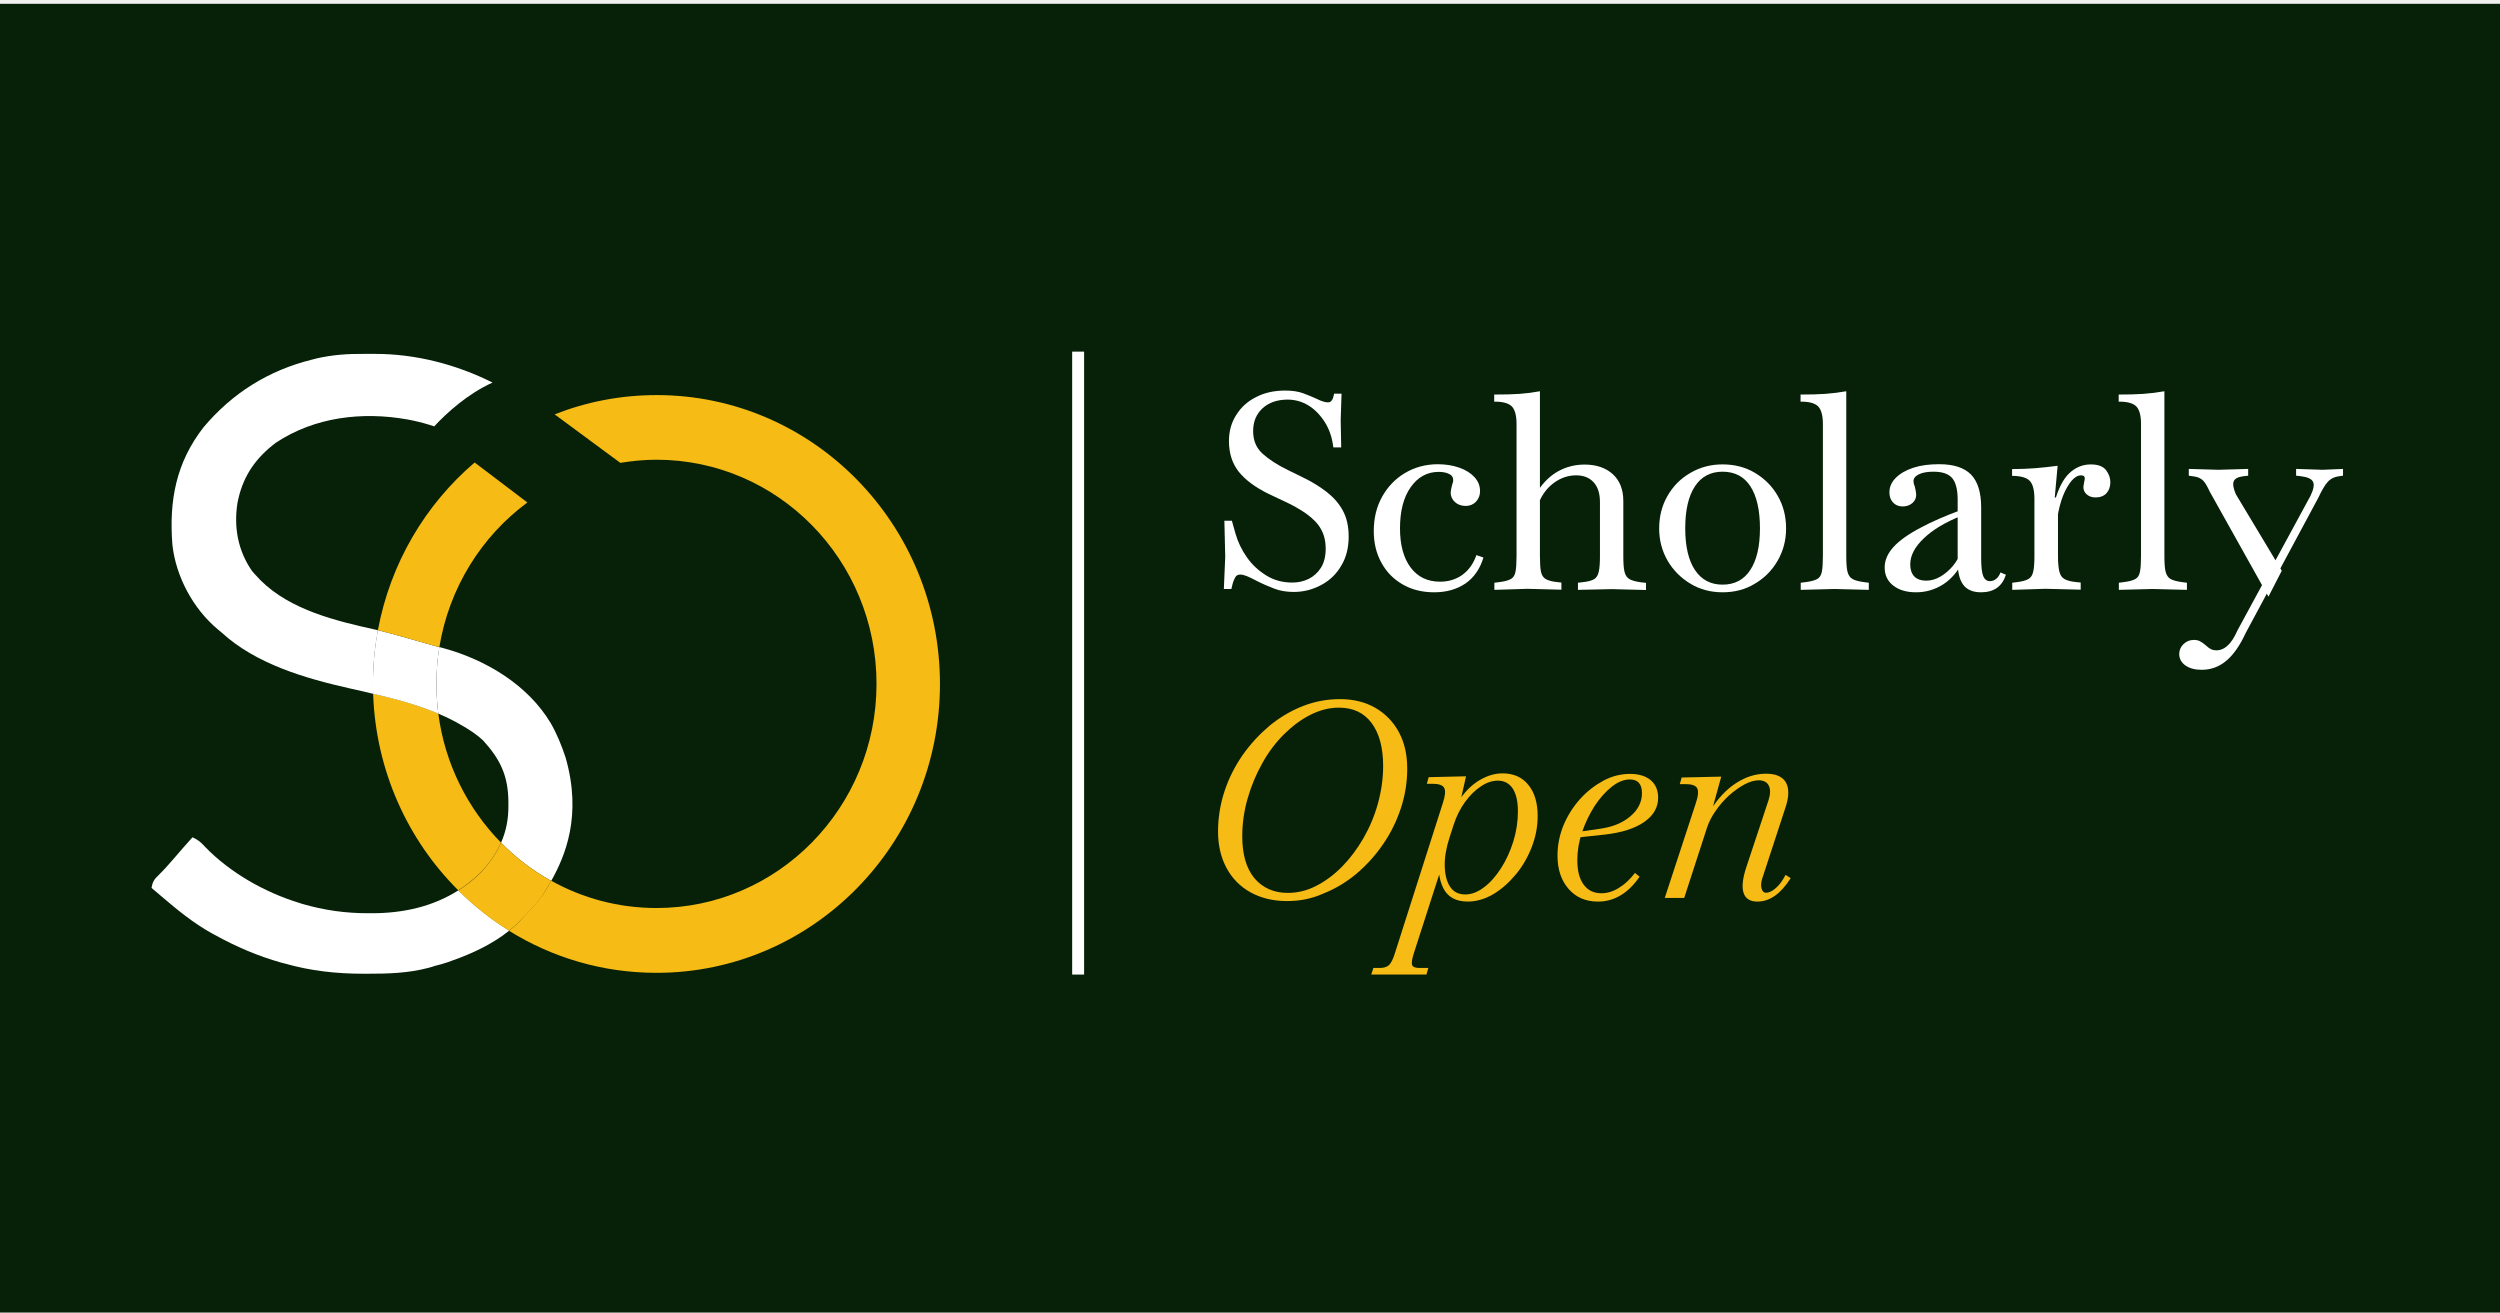
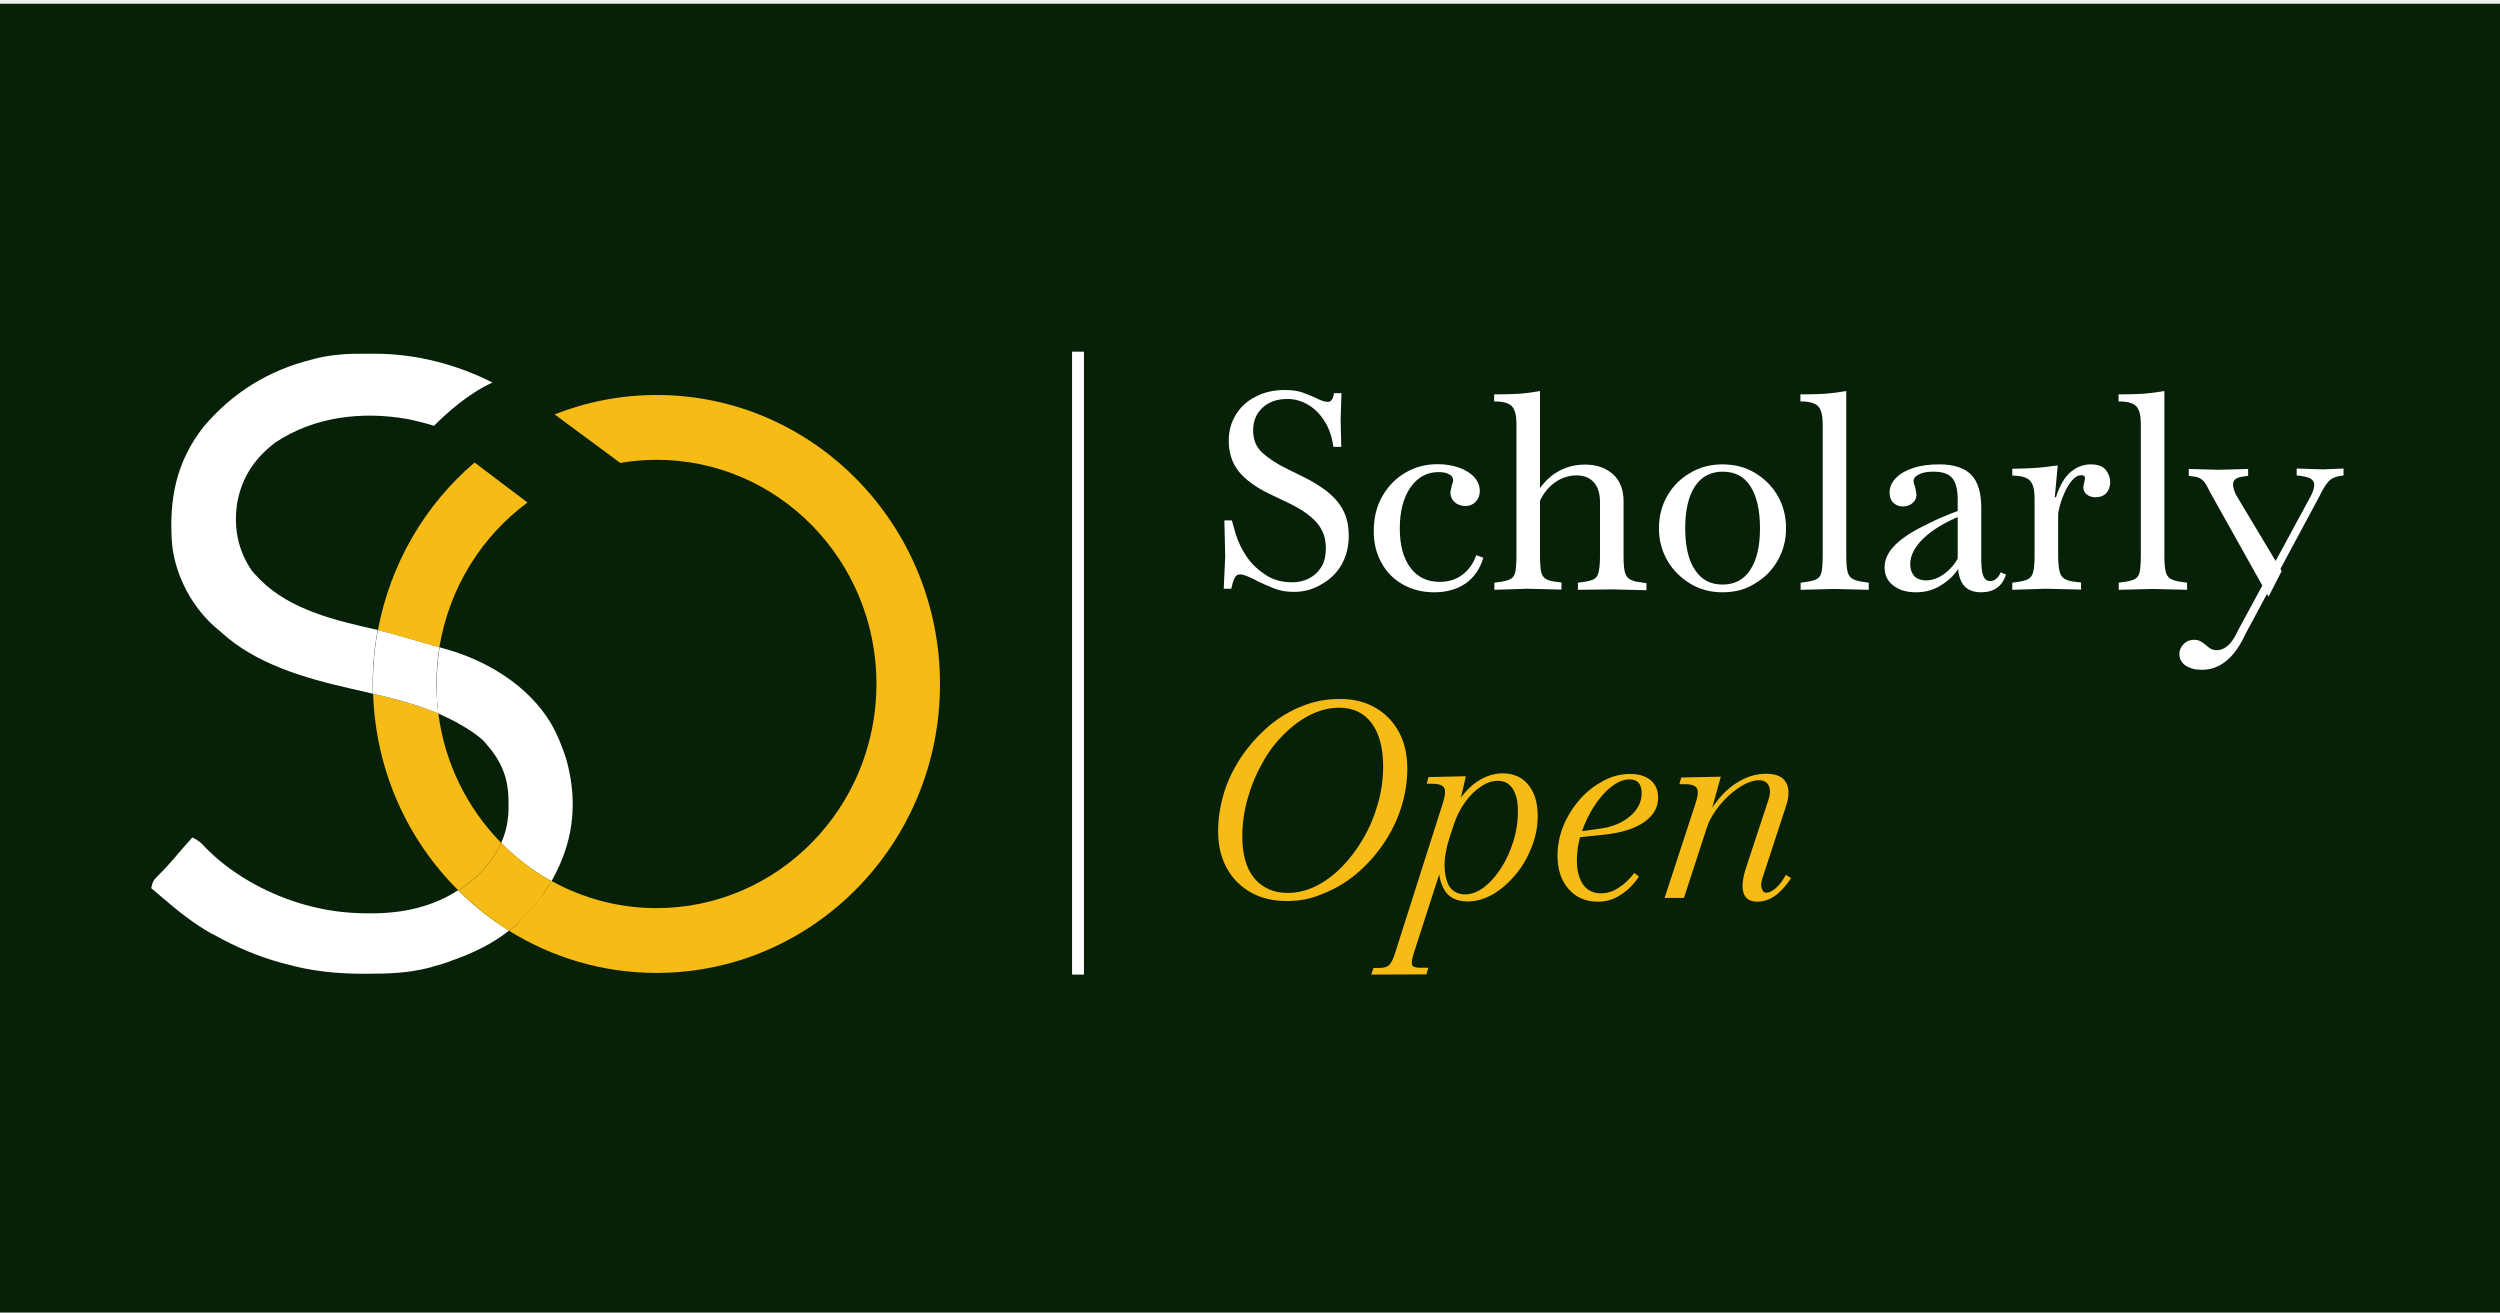
<svg xmlns="http://www.w3.org/2000/svg" version="1.1" id="Layer_1" x="0px" y="0px" viewBox="0 0 1200 630" style="enable-background:new 0 0 1200 630;" xml:space="preserve">
  <style type="text/css">
	.st0{fill:#072109;}
	.st1{fill:#F6BB14;}
	.st2{fill:#FFFFFF;}
</style>
-   <path class="st0" d="M0,1.81c399.08,0,798.15,0,1209.36,0c0,207.3-7,414.59-7,628.19C803.29,630,411.21,630,0,630  C0,422.7,0,215.34,0,1.81z" />
+   <path class="st0" d="M0,1.8c399.1,0,798.2,0,1209.4,0c0,207.3-7,414.6-7,628.2c-399.1,0-791.2,0-1202.4,0C0,422.7,0,215.3,0,1.8z" />
  <g>
    <g>
-       <path class="st1" d="M617.73,432.51c-6.63,0-12.45-1.42-17.44-4.17c-4.99-2.75-8.84-6.67-11.54-11.68    c-2.7-5-4.09-10.84-4.09-17.52s1.06-13.09,3.11-19.35c2.05-6.26,4.99-12.01,8.68-17.35c3.77-5.34,8.11-10.01,12.94-14.1    c4.91-4,10.23-7.17,15.97-9.42c5.73-2.25,11.71-3.34,17.85-3.34c6.47,0,12.12,1.42,16.95,4.17c4.83,2.84,8.6,6.67,11.3,11.68    c2.7,5,4.01,10.84,4.01,17.6c0,6.59-1.06,12.93-3.11,19.1c-2.05,6.17-4.91,11.93-8.6,17.26c-3.68,5.34-7.94,10.01-12.77,14.1    c-4.83,4-10.15,7.17-15.8,9.42C629.6,431.43,623.79,432.51,617.73,432.51z M618.14,428.59c4.67,0,9.17-1.08,13.59-3.34    s8.6-5.34,12.45-9.26c3.85-3.92,7.29-8.51,10.23-13.6c2.95-5.09,5.32-10.68,6.96-16.6c1.64-5.92,2.54-11.93,2.54-18.1    c0-8.84-1.88-15.76-5.57-20.68c-3.68-4.92-8.92-7.34-15.64-7.34c-4.67,0-9.17,1.17-13.67,3.42s-8.68,5.42-12.69,9.34    c-3.93,3.92-7.45,8.51-10.4,13.85c-2.95,5.25-5.32,10.84-7.04,16.85c-1.72,5.92-2.62,12.09-2.62,18.27    c0,8.59,1.88,15.26,5.73,20.02C606.02,426.17,611.34,428.59,618.14,428.59z" />
-       <path class="st1" d="M658.18,467.79l1.06-3.17h3.11c1.97,0,3.44-0.5,4.42-1.42c0.98-1,1.97-2.92,2.87-5.92l22.84-71.56    c1.23-3.67,1.47-6.17,0.74-7.51c-0.66-1.33-2.62-2-5.65-2h-2.7l0.9-3.17l17.93-0.42l-3.36,14.85l-2.05,0.17    c2.95-5.42,6.47-9.51,10.48-12.26c4.09-2.75,8.27-4.17,12.45-4.17c5.24,0,9.42,1.83,12.36,5.5c3.03,3.67,4.5,8.67,4.5,15.01    c0,5.09-0.98,10.09-2.87,14.93c-1.88,4.84-4.42,9.26-7.7,13.18c-3.28,3.92-6.88,7.09-10.81,9.42c-4.01,2.34-8.11,3.5-12.2,3.5    c-5.65,0-9.58-2.17-11.71-6.42c-2.13-4.25-2.78-9.67-1.8-16.01l1.31,4.84l-13.59,42.2c-0.98,3-1.23,4.92-0.9,5.84    c0.33,0.92,1.47,1.42,3.36,1.42h4.42l-0.9,3.17L658.18,467.79L658.18,467.79z M703.29,429.34c3.03,0,6.06-1.17,9.01-3.42    c3.03-2.25,5.73-5.34,8.19-9.17c2.46-3.84,4.42-8.09,5.9-12.84c1.47-4.75,2.21-9.59,2.21-14.43c0-4.75-0.82-8.34-2.46-10.93    c-1.64-2.5-4.01-3.84-7.21-3.84c-2.7,0-5.4,0.92-8.11,2.75c-2.78,1.83-5.32,4.34-7.61,7.51c-2.29,3.17-4.09,6.76-5.4,10.76    l-1.97,6.09c-1.64,5-2.46,9.59-2.37,13.76s0.9,7.51,2.54,10.01C697.64,428.09,700.1,429.34,703.29,429.34z" />
-       <path class="st1" d="M767,432.76c-5.81,0-10.56-2-14.08-6.09c-3.52-4-5.32-9.34-5.32-16.01c0-5,0.98-9.84,2.87-14.51    c1.97-4.67,4.59-8.84,7.94-12.59c3.36-3.75,7.12-6.59,11.22-8.84c4.09-2.17,8.35-3.25,12.77-3.25c4.18,0,7.53,1,9.91,3    s3.6,4.84,3.6,8.42c0,4.67-2.21,8.51-6.71,11.68c-4.5,3.09-10.73,5.09-18.75,6.01l-12.36,1.33l0.41-2.75l9.33-1.33    c6.14-0.83,11.05-2.84,14.74-6.01c3.68-3.09,5.57-6.84,5.57-11.09c0-4.42-1.97-6.59-5.81-6.59c-2.87,0-5.73,1.17-8.68,3.5    c-2.95,2.34-5.73,5.42-8.19,9.17c-2.46,3.84-4.5,8.01-6.06,12.59c-1.56,4.59-2.29,9.09-2.29,13.51c0,5,0.98,8.92,3.03,11.68    c2.05,2.84,4.91,4.17,8.6,4.17c2.78,0,5.57-0.83,8.35-2.59c2.78-1.67,5.32-4.09,7.7-7.17l2.21,1.83c-2.78,4-5.81,7.01-9.09,8.92    C774.45,431.84,770.84,432.76,767,432.76z" />
-       <path class="st1" d="M843.55,432.76c-3.52,0-5.73-1.42-6.63-4.17c-0.9-2.75-0.49-6.84,1.23-12.09l10.73-32.36    c0.98-3,0.98-5.34,0.16-7.01c-0.82-1.67-2.46-2.59-4.83-2.59c-2.05,0-4.34,0.67-6.88,2c-2.46,1.33-4.91,3.09-7.37,5.25    c-2.37,2.17-4.5,4.59-6.39,7.34c-1.88,2.67-3.28,5.34-4.18,8.09l-10.97,33.78h-9.33l14.82-45.21c1.23-3.59,1.47-6.09,0.74-7.42    c-0.66-1.33-2.62-2-5.65-2h-2.7l0.9-3.17l19-0.42l-4.99,18.02l-0.25-1.83c3.6-5.67,7.7-10.09,12.36-13.09    c4.59-3,9.42-4.5,14.41-4.5c4.75,0,7.86,1.42,9.5,4.17c1.56,2.84,1.56,6.76-0.16,11.93l-10.81,33.03    c-0.9,2.42-1.15,4.42-0.74,5.84c0.33,1.42,1.06,2.17,2.21,2.17c1.39,0,2.95-0.75,4.67-2.25c1.72-1.5,3.28-3.59,4.67-6.34    l2.46,1.58C854.77,429.01,849.53,432.76,843.55,432.76z" />
+       <path class="st1" d="M617.7,432.5c-6.6,0-12.5-1.4-17.4-4.2s-8.8-6.7-11.5-11.7c-2.7-5-4.1-10.8-4.1-17.5s1.1-13.1,3.1-19.4    s5-12,8.7-17.4c3.8-5.3,8.1-10,12.9-14.1c4.9-4,10.2-7.2,16-9.4c5.7-2.3,11.7-3.3,17.8-3.3c6.5,0,12.1,1.4,17,4.2    c4.8,2.8,8.6,6.7,11.3,11.7c2.7,5,4,10.8,4,17.6c0,6.6-1.1,12.9-3.1,19.1s-4.9,11.9-8.6,17.3c-3.7,5.3-7.9,10-12.8,14.1    c-4.8,4-10.2,7.2-15.8,9.4C629.6,431.4,623.8,432.5,617.7,432.5z M618.1,428.6c4.7,0,9.2-1.1,13.6-3.3s8.6-5.3,12.5-9.3    c3.8-3.9,7.3-8.5,10.2-13.6c3-5.1,5.3-10.7,7-16.6s2.5-11.9,2.5-18.1c0-8.8-1.9-15.8-5.6-20.7c-3.7-4.9-8.9-7.3-15.6-7.3    c-4.7,0-9.2,1.2-13.7,3.4s-8.7,5.4-12.7,9.3c-3.9,3.9-7.5,8.5-10.4,13.9c-3,5.3-5.3,10.8-7,16.9c-1.7,5.9-2.6,12.1-2.6,18.3    c0,8.6,1.9,15.3,5.7,20C606,426.2,611.3,428.6,618.1,428.6z" />
+       <path class="st1" d="M658.2,467.8l1.1-3.2h3.1c2,0,3.4-0.5,4.4-1.4c1-1,2-2.9,2.9-5.9l22.8-71.6c1.2-3.7,1.5-6.2,0.7-7.5    c-0.7-1.3-2.6-2-5.7-2h-2.7l0.9-3.2l17.9-0.4l-3.4,14.9l-2,0.2c3-5.4,6.5-9.5,10.5-12.3c4.1-2.8,8.3-4.2,12.5-4.2    c5.2,0,9.4,1.8,12.4,5.5c3,3.7,4.5,8.7,4.5,15c0,5.1-1,10.1-2.9,14.9c-1.9,4.8-4.4,9.3-7.7,13.2c-3.3,3.9-6.9,7.1-10.8,9.4    c-4,2.3-8.1,3.5-12.2,3.5c-5.7,0-9.6-2.2-11.7-6.4s-2.8-9.7-1.8-16l1.3,4.8l-13.6,42.2c-1,3-1.2,4.9-0.9,5.8    c0.3,0.9,1.5,1.4,3.4,1.4h4.4l-0.9,3.2L658.2,467.8L658.2,467.8z M703.3,429.3c3,0,6.1-1.2,9-3.4c3-2.3,5.7-5.3,8.2-9.2    c2.5-3.8,4.4-8.1,5.9-12.8c1.5-4.8,2.2-9.6,2.2-14.4c0-4.8-0.8-8.3-2.5-10.9c-1.6-2.5-4-3.8-7.2-3.8c-2.7,0-5.4,0.9-8.1,2.8    c-2.8,1.8-5.3,4.3-7.6,7.5s-4.1,6.8-5.4,10.8l-2,6.1c-1.6,5-2.5,9.6-2.4,13.8s0.9,7.5,2.5,10C697.6,428.1,700.1,429.3,703.3,429.3    z" />
+       <path class="st1" d="M767,432.8c-5.8,0-10.6-2-14.1-6.1c-3.5-4-5.3-9.3-5.3-16c0-5,1-9.8,2.9-14.5c2-4.7,4.6-8.8,7.9-12.6    c3.4-3.8,7.1-6.6,11.2-8.8c4.1-2.2,8.3-3.3,12.8-3.3c4.2,0,7.5,1,9.9,3s3.6,4.8,3.6,8.4c0,4.7-2.2,8.5-6.7,11.7    c-4.5,3.1-10.7,5.1-18.8,6l-12.4,1.3l0.4-2.8l9.3-1.3c6.1-0.8,11-2.8,14.7-6c3.7-3.1,5.6-6.8,5.6-11.1c0-4.4-2-6.6-5.8-6.6    c-2.9,0-5.7,1.2-8.7,3.5c-3,2.3-5.7,5.4-8.2,9.2c-2.5,3.8-4.5,8-6.1,12.6c-1.6,4.6-2.3,9.1-2.3,13.5c0,5,1,8.9,3,11.7    c2,2.8,4.9,4.2,8.6,4.2c2.8,0,5.6-0.8,8.3-2.6c2.8-1.7,5.3-4.1,7.7-7.2l2.2,1.8c-2.8,4-5.8,7-9.1,8.9    C774.5,431.8,770.8,432.8,767,432.8z" />
+       <path class="st1" d="M843.5,432.8c-3.5,0-5.7-1.4-6.6-4.2s-0.5-6.8,1.2-12.1l10.7-32.4c1-3,1-5.3,0.2-7s-2.5-2.6-4.8-2.6    c-2,0-4.3,0.7-6.9,2c-2.5,1.3-4.9,3.1-7.4,5.3c-2.4,2.2-4.5,4.6-6.4,7.3c-1.9,2.7-3.3,5.3-4.2,8.1l-11,33.8h-9.3l14.8-45.2    c1.2-3.6,1.5-6.1,0.7-7.4c-0.7-1.3-2.6-2-5.7-2h-2.7l0.9-3.2l19-0.4l-5,18L821,389c3.6-5.7,7.7-10.1,12.4-13.1    c4.6-3,9.4-4.5,14.4-4.5c4.8,0,7.9,1.4,9.5,4.2c1.6,2.8,1.6,6.8-0.2,11.9l-10.8,33c-0.9,2.4-1.2,4.4-0.7,5.8    c0.3,1.4,1.1,2.2,2.2,2.2c1.4,0,3-0.8,4.7-2.3s3.3-3.6,4.7-6.3l2.5,1.6C854.8,429,849.5,432.8,843.5,432.8z" />
    </g>
  </g>
  <g>
    <g>
-       <path class="st2" d="M621.01,284.13c-3.44,0-6.55-0.5-9.33-1.58c-2.78-1.08-5.57-2.25-8.19-3.59c-2.13-1.17-3.85-1.92-4.99-2.42    c-1.23-0.5-2.29-0.75-3.19-0.75c-1.15,0-1.97,0.5-2.46,1.42c-0.49,0.92-0.98,2.09-1.31,3.5l-0.49,2h-3.6l0.66-15.51l-0.41-17.26    h3.6l1.8,6.42c1.15,3.92,2.95,7.67,5.49,11.26c2.54,3.59,5.65,6.42,9.33,8.67c3.68,2.25,7.78,3.34,12.36,3.34    c2.87,0,5.49-0.58,7.86-1.75c2.37-1.17,4.34-2.92,5.9-5.34c1.47-2.34,2.29-5.42,2.29-9.09s-0.74-6.84-2.29-9.51    c-1.47-2.67-3.77-5-6.88-7.26c-3.03-2.17-6.88-4.34-11.46-6.42l-6.88-3.25c-6.3-3.09-10.97-6.59-14.17-10.51    c-3.11-3.92-4.75-8.84-4.75-14.76c0-4.75,1.15-8.92,3.52-12.59c2.29-3.67,5.49-6.59,9.58-8.59c4.01-2.09,8.68-3.09,13.92-3.09    c3.36,0,6.22,0.42,8.68,1.33c2.37,0.92,4.59,1.75,6.47,2.67c2.29,1.17,4.09,1.67,5.4,1.67c1.56,0,2.46-1.42,2.87-4.17h3.6    l-0.41,12.76l0.25,13.01H640c-0.57-4.75-1.97-8.84-4.18-12.26c-2.21-3.42-4.83-6.09-7.86-7.92c-3.03-1.83-6.39-2.75-9.91-2.75    c-4.99,0-9.01,1.42-12.04,4.17c-3.03,2.84-4.5,6.42-4.5,10.93s1.47,8.09,4.5,10.84s7.12,5.42,12.28,7.92l6.47,3.17    c4.75,2.25,8.76,4.75,12.12,7.34c3.36,2.67,5.98,5.67,7.78,9.09c1.8,3.42,2.7,7.51,2.7,12.34c0,5.25-1.15,9.93-3.52,13.85    c-2.29,4-5.49,7.09-9.5,9.26C630.34,282.88,626,284.13,621.01,284.13z" />
-       <path class="st2" d="M688.39,284.3c-5.65,0-10.73-1.25-15.07-3.75s-7.78-5.92-10.23-10.43c-2.46-4.42-3.68-9.51-3.68-15.18    c0-6.17,1.31-11.68,4.01-16.51c2.7-4.84,6.39-8.67,11.05-11.43c4.67-2.75,9.91-4.17,15.72-4.17c3.77,0,7.21,0.58,10.32,1.67    s5.57,2.67,7.29,4.59c1.8,2,2.62,4.17,2.62,6.67c0,2-0.66,3.67-1.97,5.09c-1.31,1.33-2.95,2-4.91,2c-2.13,0-3.93-0.67-5.24-1.92    s-1.97-2.75-1.97-4.5c0-0.42,0.08-0.92,0.16-1.42c0.08-0.5,0.25-1.25,0.49-2.09c0.16-0.58,0.33-1.08,0.41-1.42    c0.08-0.33,0.16-0.67,0.16-1.08c0-1.33-0.66-2.34-1.97-2.92c-1.31-0.67-3.03-1-4.99-1c-5.57,0-10.07,2.5-13.51,7.42    c-3.44,4.92-5.08,11.51-5.08,19.68c0,8.01,1.72,14.26,5.08,18.77c3.44,4.59,8.11,6.84,14.17,6.84c4.01,0,7.61-1.08,10.64-3.25    c3.03-2.17,5.32-5.34,6.8-9.51l3.36,1.17c-1.64,5.42-4.5,9.59-8.6,12.43C699.28,282.88,694.29,284.3,688.39,284.3z" />
-       <path class="st2" d="M717.3,283.13v-3.42l2.05-0.25c2.7-0.33,4.59-0.83,5.81-1.5c1.23-0.67,1.97-1.83,2.29-3.59    c0.33-1.67,0.49-4.25,0.49-7.67v-63.22c0-3.92-0.74-6.67-2.13-8.26c-1.39-1.5-3.93-2.34-7.53-2.42h-1.06v-3.42    c4.83,0,8.92-0.08,12.28-0.33c3.36-0.25,6.55-0.67,9.66-1.25v78.9c0,3.42,0.16,6.01,0.49,7.67c0.33,1.67,1.15,2.92,2.29,3.59    c1.23,0.67,2.95,1.17,5.32,1.42l2.21,0.25v3.42l-16.29-0.42L717.3,283.13z M757.42,283.13v-3.42l2.21-0.25    c2.46-0.25,4.34-0.75,5.49-1.42c1.15-0.67,1.97-1.92,2.29-3.67c0.41-1.75,0.57-4.25,0.57-7.59v-25.77c0-4.09-0.98-7.26-3.03-9.51    c-2.05-2.25-4.83-3.34-8.43-3.34c-3.85,0-7.45,1.25-10.73,3.67s-5.73,5.75-7.37,10.01v-6.59c2.62-3.92,5.81-7.01,9.58-9.09    c3.85-2.09,8.02-3.17,12.61-3.17c5.65,0,10.23,1.58,13.59,4.67c3.36,3.09,4.99,7.42,4.99,12.84v26.27c0,3.42,0.16,6.01,0.57,7.67    c0.41,1.67,1.23,2.92,2.46,3.59c1.23,0.67,3.11,1.17,5.65,1.5l2.21,0.25v3.42l-16.38-0.42L757.42,283.13z" />
-       <path class="st2" d="M826.85,284.3c-5.65,0-10.81-1.33-15.39-4.09c-4.59-2.75-8.27-6.42-10.97-11.01    c-2.7-4.67-4.09-9.84-4.09-15.51c0-5.75,1.31-11.01,4.01-15.68c2.7-4.67,6.3-8.34,10.97-11.01c4.67-2.75,9.83-4.09,15.48-4.09    c5.73,0,10.97,1.33,15.56,4.09c4.59,2.75,8.27,6.42,10.89,11.01c2.7,4.67,4.01,9.84,4.01,15.68c0,5.67-1.39,10.84-4.09,15.51    c-2.7,4.67-6.39,8.34-10.97,11.01C837.74,282.97,832.58,284.3,826.85,284.3z M826.85,280.63c5.73,0,10.23-2.34,13.26-7.01    c3.11-4.67,4.67-11.34,4.67-20.02c0-8.76-1.56-15.51-4.59-20.18s-7.53-7.01-13.35-7.01c-5.73,0-10.23,2.34-13.26,7.01    c-3.11,4.67-4.67,11.43-4.67,20.18c0,8.67,1.56,15.35,4.67,20.02C816.7,278.3,821.12,280.63,826.85,280.63z" />
-       <path class="st2" d="M864.35,283.13v-3.42l2.05-0.25c2.7-0.33,4.59-0.83,5.81-1.5c1.23-0.67,1.97-1.83,2.29-3.59    c0.33-1.67,0.49-4.25,0.49-7.67v-63.22c0-3.92-0.74-6.67-2.13-8.26c-1.39-1.5-3.93-2.34-7.53-2.42h-1.06v-3.42    c4.59,0,8.52-0.08,11.95-0.33c3.44-0.25,6.71-0.67,9.99-1.25v78.9c0,3.42,0.16,6.01,0.57,7.67c0.41,1.67,1.23,2.92,2.46,3.59    c1.23,0.67,3.19,1.17,5.73,1.5l2.05,0.25v3.42l-16.38-0.42L864.35,283.13z" />
-       <path class="st2" d="M919.7,284.3c-4.59,0-8.19-1.08-10.97-3.25c-2.78-2.17-4.09-5.09-4.09-8.67c0-3.42,1.39-6.67,4.18-9.76    c2.78-3.09,7.21-6.26,13.26-9.42c2.62-1.42,5.57-2.84,8.84-4.25c3.28-1.42,6.8-2.84,10.48-4.17l0.16,2.75    c-7.86,3.17-13.92,6.76-18.18,10.93c-4.34,4.09-6.47,8.26-6.47,12.51c0,2.42,0.66,4.34,1.97,5.75c1.31,1.33,3.28,2,5.73,2    c2.29,0,4.59-0.67,6.88-2c2.21-1.33,4.26-3.09,5.98-5.17c1.8-2.17,3.03-4.5,3.85-7.17l0.74,5.09c-2.13,4.67-5.24,8.26-9.17,10.93    C928.87,282.97,924.53,284.3,919.7,284.3z M950.9,284.3c-3.85,0-6.71-1.17-8.52-3.59c-1.8-2.34-2.7-6.09-2.7-11.01v-29.86    c0-4.84-0.9-8.26-2.62-10.34c-1.8-2.09-4.75-3.09-9.01-3.09c-2.95,0-5.24,0.42-6.96,1.25c-1.72,0.83-2.62,1.92-2.62,3.34    c0,0.33,0.08,0.75,0.16,1.17c0.16,0.42,0.25,0.92,0.49,1.42c0.41,1.83,0.66,3.09,0.66,3.84c0,1.58-0.57,2.92-1.8,4    c-1.23,1.08-2.78,1.67-4.75,1.67c-1.88,0-3.44-0.67-4.59-1.92s-1.72-2.84-1.72-4.84c0-2.67,1.06-5,3.11-7.01    c2.05-2.09,4.91-3.67,8.43-4.84c3.6-1.17,7.7-1.67,12.36-1.67c6.96,0,12.04,1.67,15.31,5c3.19,3.34,4.83,8.59,4.83,15.76v24.44    c0,4,0.33,6.84,0.98,8.51c0.66,1.58,1.72,2.42,3.28,2.42c1.15,0,2.13-0.42,3.03-1.17s1.56-1.83,1.97-3l2.62,1.08    C961.05,281.47,957.12,284.3,950.9,284.3z" />
-       <path class="st2" d="M965.88,283.13v-3.42l2.05-0.25c2.62-0.33,4.5-0.83,5.65-1.5c1.23-0.67,1.97-1.83,2.37-3.59    c0.41-1.67,0.57-4.25,0.57-7.67v-27.19c0-4.25-0.74-7.17-2.29-8.76c-1.47-1.5-4.34-2.34-8.43-2.34v-3.25    c3.93,0,7.61-0.17,11.05-0.42c3.44-0.25,6.96-0.67,10.81-1.17l-1.39,15.26h1.56v27.86c0,3.42,0.25,6.01,0.66,7.67    c0.41,1.67,1.23,2.92,2.46,3.59c1.23,0.67,2.95,1.17,5.32,1.42l2.46,0.25v3.42l-16.95-0.42L965.88,283.13z M987.58,248.27    l-1.56-6.67c1.8-6.76,4.18-11.51,7.21-14.43c3.03-2.84,6.47-4.25,10.32-4.25c3.44,0,5.9,0.92,7.29,2.67    c1.39,1.83,2.13,3.75,2.13,5.84c0,2.17-0.66,4-1.88,5.34c-1.23,1.33-3.03,2-5.24,2c-1.72,0-3.11-0.5-4.18-1.42    c-1.06-0.92-1.64-2.09-1.64-3.5c0-0.42,0.08-0.83,0.16-1.17s0.16-0.83,0.25-1.42c0.08-0.33,0.16-0.67,0.16-0.92    c0.08-0.25,0.08-0.5,0.08-0.75c0-1-0.57-1.42-1.8-1.42c-1.56,0-3.11,0.92-4.59,2.67c-1.47,1.83-2.87,4.17-4.09,7.26    C989.05,241.1,988.15,244.52,987.58,248.27z" />
-       <path class="st2" d="M1017.05,283.13v-3.42l2.05-0.25c2.7-0.33,4.59-0.83,5.81-1.5c1.23-0.67,1.97-1.83,2.29-3.59    c0.33-1.67,0.49-4.25,0.49-7.67v-63.22c0-3.92-0.74-6.67-2.13-8.26c-1.39-1.5-3.93-2.34-7.53-2.42h-1.06v-3.42    c4.59,0,8.52-0.08,11.95-0.33c3.44-0.25,6.71-0.67,9.99-1.25v78.9c0,3.42,0.16,6.01,0.57,7.67c0.41,1.67,1.23,2.92,2.46,3.59    s3.19,1.17,5.73,1.5l2.05,0.25v3.42l-16.38-0.42L1017.05,283.13z" />
-       <path class="st2" d="M1056.77,321.5c-3.19,0-5.73-0.67-7.78-2.09c-1.97-1.42-2.95-3.25-2.95-5.5c0-1.83,0.66-3.42,2.05-4.75    c1.39-1.33,3.03-2,4.99-2c1.06,0,1.97,0.17,2.78,0.58s1.72,1,2.78,1.92c1.06,1,1.97,1.58,2.7,2c0.74,0.33,1.56,0.5,2.46,0.5    c1.97,0,3.85-0.75,5.49-2.34c1.72-1.5,3.28-4,4.75-7.34l35.04-64.56c1.47-3.09,1.88-5.34,1.15-6.67    c-0.66-1.42-2.62-2.25-5.81-2.67l-2.29-0.25v-3.25l12.69,0.42l9.83-0.42v3.25l-1.8,0.25c-2.21,0.25-4.01,1.08-5.4,2.59    c-1.39,1.42-2.95,4.09-4.75,7.92l-34.8,64.81c-2.7,5.84-5.73,10.26-9.17,13.18C1065.2,320.08,1061.27,321.5,1056.77,321.5z     M1088.86,286.39l-28.17-50.38c-1.15-2.5-2.21-4.34-3.19-5.34c-1.06-1-2.37-1.67-4.01-1.92l-2.87-0.42v-3.25l14.17,0.42    l14.33-0.42v3.25l-2.21,0.25c-2.7,0.33-4.26,1.17-4.75,2.5c-0.49,1.33-0.16,3.34,1.06,6.17l22.03,36.7L1088.86,286.39z" />
+       <path class="st2" d="M621,284.1c-3.4,0-6.5-0.5-9.3-1.6s-5.6-2.3-8.2-3.6c-2.1-1.2-3.8-1.9-5-2.4c-1.2-0.5-2.3-0.8-3.2-0.8    c-1.2,0-2,0.5-2.5,1.4c-0.5,0.9-1,2.1-1.3,3.5l-0.5,2h-3.6l0.7-15.5l-0.4-17.3h3.6l1.8,6.4c1.2,3.9,3,7.7,5.5,11.3    s5.7,6.4,9.3,8.7s7.8,3.3,12.4,3.3c2.9,0,5.5-0.6,7.9-1.8s4.3-2.9,5.9-5.3c1.5-2.3,2.3-5.4,2.3-9.1s-0.7-6.8-2.3-9.5    c-1.5-2.7-3.8-5-6.9-7.3c-3-2.2-6.9-4.3-11.5-6.4l-6.9-3.3c-6.3-3.1-11-6.6-14.2-10.5c-3.1-3.9-4.8-8.8-4.8-14.8    c0-4.8,1.2-8.9,3.5-12.6c2.3-3.7,5.5-6.6,9.6-8.6c4-2.1,8.7-3.1,13.9-3.1c3.4,0,6.2,0.4,8.7,1.3c2.4,0.9,4.6,1.8,6.5,2.7    c2.3,1.2,4.1,1.7,5.4,1.7c1.6,0,2.5-1.4,2.9-4.2h3.6l-0.4,12.8l0.3,13H640c-0.6-4.8-2-8.8-4.2-12.3s-4.8-6.1-7.9-7.9    c-3-1.8-6.4-2.8-9.9-2.8c-5,0-9,1.4-12,4.2c-3,2.8-4.5,6.4-4.5,10.9s1.5,8.1,4.5,10.8s7.1,5.4,12.3,7.9l6.5,3.2    c4.8,2.3,8.8,4.8,12.1,7.3c3.4,2.7,6,5.7,7.8,9.1c1.8,3.4,2.7,7.5,2.7,12.3c0,5.3-1.2,9.9-3.5,13.9c-2.3,4-5.5,7.1-9.5,9.3    C630.3,282.9,626,284.1,621,284.1z" />
+       <path class="st2" d="M688.4,284.3c-5.7,0-10.7-1.3-15.1-3.8s-7.8-5.9-10.2-10.4c-2.5-4.4-3.7-9.5-3.7-15.2c0-6.2,1.3-11.7,4-16.5    c2.7-4.8,6.4-8.7,11-11.4c4.7-2.8,9.9-4.2,15.7-4.2c3.8,0,7.2,0.6,10.3,1.7s5.6,2.7,7.3,4.6c1.8,2,2.6,4.2,2.6,6.7    c0,2-0.7,3.7-2,5.1c-1.3,1.3-3,2-4.9,2c-2.1,0-3.9-0.7-5.2-1.9s-2-2.8-2-4.5c0-0.4,0.1-0.9,0.2-1.4c0.1-0.5,0.3-1.3,0.5-2.1    c0.2-0.6,0.3-1.1,0.4-1.4c0.1-0.3,0.2-0.7,0.2-1.1c0-1.3-0.7-2.3-2-2.9c-1.3-0.7-3-1-5-1c-5.6,0-10.1,2.5-13.5,7.4    s-5.1,11.5-5.1,19.7c0,8,1.7,14.3,5.1,18.8c3.4,4.6,8.1,6.8,14.2,6.8c4,0,7.6-1.1,10.6-3.3s5.3-5.3,6.8-9.5l3.4,1.2    c-1.6,5.4-4.5,9.6-8.6,12.4C699.3,282.9,694.3,284.3,688.4,284.3z" />
+       <path class="st2" d="M717.3,283.1v-3.4l2-0.3c2.7-0.3,4.6-0.8,5.8-1.5c1.2-0.7,2-1.8,2.3-3.6c0.3-1.7,0.5-4.3,0.5-7.7v-63.2    c0-3.9-0.7-6.7-2.1-8.3c-1.4-1.5-3.9-2.3-7.5-2.4h-1.1v-3.4c4.8,0,8.9-0.1,12.3-0.3c3.4-0.3,6.5-0.7,9.7-1.3v78.9    c0,3.4,0.2,6,0.5,7.7c0.3,1.7,1.2,2.9,2.3,3.6c1.2,0.7,3,1.2,5.3,1.4l2.2,0.3v3.4l-16.3-0.4L717.3,283.1z M757.4,283.1v-3.4    l2.2-0.3c2.5-0.3,4.3-0.8,5.5-1.4c1.2-0.7,2-1.9,2.3-3.7c0.4-1.8,0.6-4.3,0.6-7.6V241c0-4.1-1-7.3-3-9.5c-2-2.3-4.8-3.3-8.4-3.3    c-3.8,0-7.5,1.3-10.7,3.7s-5.7,5.8-7.4,10v-6.6c2.6-3.9,5.8-7,9.6-9.1c3.8-2.1,8-3.2,12.6-3.2c5.7,0,10.2,1.6,13.6,4.7    c3.4,3.1,5,7.4,5,12.8v26.3c0,3.4,0.2,6,0.6,7.7c0.4,1.7,1.2,2.9,2.5,3.6c1.2,0.7,3.1,1.2,5.7,1.5l2.2,0.3v3.4l-16.4-0.4    L757.4,283.1z" />
+       <path class="st2" d="M826.8,284.3c-5.7,0-10.8-1.3-15.4-4.1c-4.6-2.8-8.3-6.4-11-11c-2.7-4.7-4.1-9.8-4.1-15.5    c0-5.8,1.3-11,4-15.7c2.7-4.7,6.3-8.3,11-11c4.7-2.8,9.8-4.1,15.5-4.1c5.7,0,11,1.3,15.6,4.1c4.6,2.8,8.3,6.4,10.9,11    c2.7,4.7,4,9.8,4,15.7c0,5.7-1.4,10.8-4.1,15.5s-6.4,8.3-11,11C837.7,283,832.6,284.3,826.8,284.3z M826.8,280.6    c5.7,0,10.2-2.3,13.3-7c3.1-4.7,4.7-11.3,4.7-20c0-8.8-1.6-15.5-4.6-20.2s-7.5-7-13.3-7c-5.7,0-10.2,2.3-13.3,7    c-3.1,4.7-4.7,11.4-4.7,20.2c0,8.7,1.6,15.4,4.7,20C816.7,278.3,821.1,280.6,826.8,280.6z" />
+       <path class="st2" d="M864.3,283.1v-3.4l2-0.3c2.7-0.3,4.6-0.8,5.8-1.5c1.2-0.7,2-1.8,2.3-3.6c0.3-1.7,0.5-4.3,0.5-7.7v-63.2    c0-3.9-0.7-6.7-2.1-8.3c-1.4-1.5-3.9-2.3-7.5-2.4h-1.1v-3.4c4.6,0,8.5-0.1,12-0.3c3.4-0.3,6.7-0.7,10-1.3v78.9    c0,3.4,0.2,6,0.6,7.7c0.4,1.7,1.2,2.9,2.5,3.6c1.2,0.7,3.2,1.2,5.7,1.5l2,0.3v3.4l-16.4-0.4L864.3,283.1z" />
+       <path class="st2" d="M919.7,284.3c-4.6,0-8.2-1.1-11-3.3c-2.8-2.2-4.1-5.1-4.1-8.7c0-3.4,1.4-6.7,4.2-9.8    c2.8-3.1,7.2-6.3,13.3-9.4c2.6-1.4,5.6-2.8,8.8-4.3c3.3-1.4,6.8-2.8,10.5-4.2l0.2,2.8c-7.9,3.2-13.9,6.8-18.2,10.9    c-4.3,4.1-6.5,8.3-6.5,12.5c0,2.4,0.7,4.3,2,5.8c1.3,1.3,3.3,2,5.7,2c2.3,0,4.6-0.7,6.9-2c2.2-1.3,4.3-3.1,6-5.2    c1.8-2.2,3-4.5,3.8-7.2l0.7,5.1c-2.1,4.7-5.2,8.3-9.2,10.9C928.9,283,924.5,284.3,919.7,284.3z M950.9,284.3    c-3.8,0-6.7-1.2-8.5-3.6c-1.8-2.3-2.7-6.1-2.7-11v-29.9c0-4.8-0.9-8.3-2.6-10.3c-1.8-2.1-4.8-3.1-9-3.1c-3,0-5.2,0.4-7,1.3    c-1.7,0.8-2.6,1.9-2.6,3.3c0,0.3,0.1,0.8,0.2,1.2c0.2,0.4,0.3,0.9,0.5,1.4c0.4,1.8,0.7,3.1,0.7,3.8c0,1.6-0.6,2.9-1.8,4    s-2.8,1.7-4.8,1.7c-1.9,0-3.4-0.7-4.6-1.9s-1.7-2.8-1.7-4.8c0-2.7,1.1-5,3.1-7c2-2.1,4.9-3.7,8.4-4.8c3.6-1.2,7.7-1.7,12.4-1.7    c7,0,12,1.7,15.3,5c3.2,3.3,4.8,8.6,4.8,15.8V268c0,4,0.3,6.8,1,8.5c0.7,1.6,1.7,2.4,3.3,2.4c1.2,0,2.1-0.4,3-1.2s1.6-1.8,2-3    l2.6,1.1C961,281.5,957.1,284.3,950.9,284.3z" />
+       <path class="st2" d="M965.9,283.1v-3.4l2-0.3c2.6-0.3,4.5-0.8,5.7-1.5c1.2-0.7,2-1.8,2.4-3.6c0.4-1.7,0.6-4.3,0.6-7.7v-27.2    c0-4.3-0.7-7.2-2.3-8.8c-1.5-1.5-4.3-2.3-8.4-2.3v-3.3c3.9,0,7.6-0.2,11-0.4s7-0.7,10.8-1.2l-1.4,15.3h1.6v27.9    c0,3.4,0.3,6,0.7,7.7c0.4,1.7,1.2,2.9,2.5,3.6c1.2,0.7,3,1.2,5.3,1.4l2.5,0.3v3.4l-17-0.4L965.9,283.1z M987.6,248.3l-1.6-6.7    c1.8-6.8,4.2-11.5,7.2-14.4c3-2.8,6.5-4.3,10.3-4.3c3.4,0,5.9,0.9,7.3,2.7c1.4,1.8,2.1,3.8,2.1,5.8c0,2.2-0.7,4-1.9,5.3    c-1.2,1.3-3,2-5.2,2c-1.7,0-3.1-0.5-4.2-1.4c-1.1-0.9-1.6-2.1-1.6-3.5c0-0.4,0.1-0.8,0.2-1.2s0.2-0.8,0.3-1.4    c0.1-0.3,0.2-0.7,0.2-0.9c0.1-0.3,0.1-0.5,0.1-0.8c0-1-0.6-1.4-1.8-1.4c-1.6,0-3.1,0.9-4.6,2.7c-1.5,1.8-2.9,4.2-4.1,7.3    C989,241.1,988.2,244.5,987.6,248.3z" />
+       <path class="st2" d="M1017,283.1v-3.4l2-0.3c2.7-0.3,4.6-0.8,5.8-1.5c1.2-0.7,2-1.8,2.3-3.6c0.3-1.7,0.5-4.3,0.5-7.7v-63.2    c0-3.9-0.7-6.7-2.1-8.3c-1.4-1.5-3.9-2.3-7.5-2.4h-1.1v-3.4c4.6,0,8.5-0.1,12-0.3c3.4-0.3,6.7-0.7,10-1.3v78.9    c0,3.4,0.2,6,0.6,7.7c0.4,1.7,1.2,2.9,2.5,3.6s3.2,1.2,5.7,1.5l2.1,0.3v3.4l-16.4-0.4L1017,283.1z" />
+       <path class="st2" d="M1056.8,321.5c-3.2,0-5.7-0.7-7.8-2.1c-2-1.4-2.9-3.3-2.9-5.5c0-1.8,0.7-3.4,2.1-4.8s3-2,5-2    c1.1,0,2,0.2,2.8,0.6s1.7,1,2.8,1.9c1.1,1,2,1.6,2.7,2c0.7,0.3,1.6,0.5,2.5,0.5c2,0,3.8-0.8,5.5-2.3c1.7-1.5,3.3-4,4.8-7.3    l35-64.6c1.5-3.1,1.9-5.3,1.2-6.7c-0.7-1.4-2.6-2.3-5.8-2.7l-2.3-0.3v-3.3l12.7,0.4l9.8-0.4v3.3l-1.8,0.3c-2.2,0.3-4,1.1-5.4,2.6    c-1.4,1.4-2.9,4.1-4.8,7.9l-34.8,64.8c-2.7,5.8-5.7,10.3-9.2,13.2C1065.2,320.1,1061.3,321.5,1056.8,321.5z M1088.9,286.4    l-28.2-50.4c-1.2-2.5-2.2-4.3-3.2-5.3c-1.1-1-2.4-1.7-4-1.9l-2.9-0.4v-3.3l14.2,0.4l14.3-0.4v3.3l-2.2,0.3    c-2.7,0.3-4.3,1.2-4.8,2.5s-0.2,3.3,1.1,6.2l22,36.7L1088.9,286.4z" />
    </g>
  </g>
  <g>
-     <path class="st1" d="M240.51,404.49c-16.05-16.35-27.02-37.95-30.13-62.05c-9.91-4.17-20.8-7.09-31.28-9.51   c1.23,36.95,16.62,70.31,40.86,94.41c3.93-2.5,7.61-5.42,11.14-8.92C235.11,414.08,238.3,409.49,240.51,404.49z" />
-     <path class="st2" d="M178.53,438.35c-0.98,0-0.98,0-1.88,0c-10.89,0-21.04-1.42-31.61-4.5c-0.57-0.17-1.06-0.33-1.56-0.5   c-16.29-5-33.08-14.43-45.12-26.94c-1.88-2.09-3.44-3.42-5.98-4.5c-3.03,3.34-5.98,6.76-8.92,10.18c-2.37,2.75-4.75,5.42-7.37,8.01   c-2.05,1.92-2.87,3.17-3.36,6.09c1.64,1.42,3.28,2.75,4.91,4.17c7.61,6.51,15.07,12.59,23.83,17.52c0.49,0.25,1.06,0.58,1.56,0.83   c10.23,5.67,20.72,10.18,31.93,13.34c0.66,0.17,1.31,0.33,1.97,0.5c12.2,3.5,24.73,4.84,37.34,4.84c1.06,0,1.06,0,2.05,0   c9.99,0,19.65-0.25,29.39-2.84c1.56-0.42,1.56-0.42,3.03-0.92c2.05-0.5,4.18-1.08,6.14-1.75c0.66-0.25,1.31-0.5,2.05-0.75   c9.66-3.42,19.41-7.92,27.51-14.43c-8.84-5.5-17.03-12.01-24.4-19.35C207.76,435.18,193.51,438.35,178.53,438.35z" />
-     <path class="st2" d="M210.38,342.52c2.95,1.25,5.9,2.67,8.68,4.17c0.66,0.42,1.23,0.75,1.88,1.08c4.01,2.25,7.7,4.59,11.05,7.76   c8.19,9.01,11.87,16.85,12.04,29.02c0,0.75,0,1.42,0,2.09c0.08,6.59-1.15,12.43-3.52,17.85c7.12,7.26,15.23,13.43,24.07,18.35   c6.55-11.68,14.98-31.19,6.88-59.3c-1.88-5.67-4.09-11.18-7.21-16.6c-11.05-18.35-31.2-30.28-51.26-35.78   c-0.74-0.17-1.39-0.42-2.13-0.58c-0.9,5.75-1.39,11.68-1.39,17.68C209.48,333.09,209.81,337.85,210.38,342.52z" />
-     <path class="st2" d="M209.48,328.34c0-6.01,0.49-11.93,1.39-17.68c-1.06-0.33-2.21-0.58-3.28-0.92c-3.68-1.08-7.45-2.09-11.14-3.17   c-0.9-0.25-0.9-0.25-1.72-0.5c-4.42-1.25-8.84-2.5-13.35-3.59c-1.56,8.34-2.37,17.01-2.37,25.86c0,1.58,0,3.09,0.08,4.67   c10.56,2.42,21.37,5.34,31.28,9.51C209.81,337.85,209.48,333.09,209.48,328.34z" />
-     <path class="st1" d="M250.42,441.19c3.52-3.67,7.37-7.59,10.4-12.01c1.06-1.75,2.37-3.92,3.77-6.34   c-8.84-4.92-16.95-11.09-24.07-18.35c-2.21,5-5.4,9.59-9.42,14.01c-3.44,3.5-7.21,6.42-11.14,8.92   c7.37,7.34,15.56,13.85,24.4,19.35c1.56-1.25,3.03-2.5,4.42-3.92C249.6,442.02,249.6,442.02,250.42,441.19z" />
+     <path class="st1" d="M240.5,404.5c-16.1-16.4-27-38-30.1-62c-9.9-4.2-20.8-7.1-31.3-9.5c1.2,37,16.6,70.3,40.9,94.4   c3.9-2.5,7.6-5.4,11.1-8.9C235.1,414.1,238.3,409.5,240.5,404.5z" />
+     <path class="st2" d="M178.5,438.4c-1,0-1,0-1.9,0c-10.9,0-21-1.4-31.6-4.5c-0.6-0.2-1.1-0.3-1.6-0.5c-16.3-5-33.1-14.4-45.1-26.9   c-1.9-2.1-3.4-3.4-6-4.5c-3,3.3-6,6.8-8.9,10.2c-2.4,2.8-4.8,5.4-7.4,8c-2.1,1.9-2.9,3.2-3.4,6.1c1.6,1.4,3.3,2.8,4.9,4.2   c7.6,6.5,15.1,12.6,23.8,17.5c0.5,0.3,1.1,0.6,1.6,0.8c10.2,5.7,20.7,10.2,31.9,13.3c0.7,0.2,1.3,0.3,2,0.5   c12.2,3.5,24.7,4.8,37.3,4.8c1.1,0,1.1,0,2.1,0c10,0,19.6-0.3,29.4-2.8c1.6-0.4,1.6-0.4,3-0.9c2.1-0.5,4.2-1.1,6.1-1.8   c0.7-0.3,1.3-0.5,2.1-0.8c9.7-3.4,19.4-7.9,27.5-14.4c-8.8-5.5-17-12-24.4-19.4C207.8,435.2,193.5,438.4,178.5,438.4z" />
+     <path class="st2" d="M210.4,342.5c2.9,1.3,5.9,2.7,8.7,4.2c0.7,0.4,1.2,0.8,1.9,1.1c4,2.3,7.7,4.6,11.1,7.8c8.2,9,11.9,16.9,12,29   c0,0.8,0,1.4,0,2.1c0.1,6.6-1.1,12.4-3.5,17.9c7.1,7.3,15.2,13.4,24.1,18.4c6.5-11.7,15-31.2,6.9-59.3c-1.9-5.7-4.1-11.2-7.2-16.6   c-11.1-18.4-31.2-30.3-51.3-35.8c-0.7-0.2-1.4-0.4-2.1-0.6c-0.9,5.8-1.4,11.7-1.4,17.7C209.5,333.1,209.8,337.9,210.4,342.5z" />
+     <path class="st2" d="M209.5,328.3c0-6,0.5-11.9,1.4-17.7c-1.1-0.3-2.2-0.6-3.3-0.9c-3.7-1.1-7.4-2.1-11.1-3.2   c-0.9-0.3-0.9-0.3-1.7-0.5c-4.4-1.3-8.8-2.5-13.4-3.6c-1.6,8.3-2.4,17-2.4,25.9c0,1.6,0,3.1,0.1,4.7c10.6,2.4,21.4,5.3,31.3,9.5   C209.8,337.9,209.5,333.1,209.5,328.3z" />
+     <path class="st1" d="M250.4,441.2c3.5-3.7,7.4-7.6,10.4-12c1.1-1.8,2.4-3.9,3.8-6.3c-8.8-4.9-16.9-11.1-24.1-18.4   c-2.2,5-5.4,9.6-9.4,14c-3.4,3.5-7.2,6.4-11.1,8.9c7.4,7.3,15.6,13.9,24.4,19.4c1.6-1.3,3-2.5,4.4-3.9   C249.6,442,249.6,442,250.4,441.2z" />
  </g>
-   <path class="st1" d="M227.82,222c-23.66,20.18-40.45,48.38-46.43,80.49c4.5,1.08,8.92,2.34,13.35,3.59c0.82,0.25,0.82,0.25,1.72,0.5  c3.68,1,7.45,2.09,11.14,3.17c1.06,0.33,2.21,0.58,3.28,0.92c4.67-28.52,20.22-53.21,42.25-69.48  C245.18,235.09,234.7,227.25,227.82,222z" />
-   <path class="st1" d="M315.19,189.64c-17.28,0-33.73,3.25-48.96,9.26l31.52,23.27c5.65-0.92,11.46-1.5,17.36-1.5  c58.38,0,105.62,48.21,105.62,107.59S373.4,435.85,315.11,435.85c-18.34,0-35.54-4.75-50.52-13.09c-1.39,2.5-2.7,4.59-3.77,6.34  c-3.11,4.34-6.96,8.34-10.4,12.01c-0.82,0.83-0.82,0.83-1.64,1.75c-1.39,1.42-2.87,2.67-4.42,3.92  c20.63,12.84,44.87,20.18,70.74,20.18c75.16,0,136.08-62.05,136.08-138.62S390.35,189.64,315.19,189.64z" />
-   <path class="st2" d="M236.42,183.63c-17.52-8.76-36.93-13.76-56.25-13.76c-1.88,0-3.68,0-5.57,0c-7.61-0.08-14.74,0.42-22.27,2.09  c-1.31,0.33-1.31,0.33-2.62,0.67c-20.8,5.17-38.16,16.01-51.99,32.44c-13.18,16.93-16.62,35.11-14.98,56.3  c1.64,15.35,9.99,30.86,21.78,40.7c0.66,0.5,1.23,1,1.8,1.5c16.54,15.18,40.12,22.02,61.57,26.86c3.68,0.83,7.45,1.67,11.22,2.59  c-0.08-1.58-0.08-3.09-0.08-4.67c0-8.84,0.82-17.43,2.37-25.86c-0.25-0.08-0.49-0.17-0.82-0.17c-19.16-4.25-41.1-9.42-55.6-23.85  c-0.49-0.58-0.98-1.08-1.47-1.58c-0.9-0.92-1.8-1.92-2.62-2.92c-6.71-9.76-8.76-21.02-6.88-32.69c0.16-0.67,0.33-1.33,0.41-1.92  c2.62-11.43,8.68-19.85,18.01-26.86c18.59-12.34,41.35-15.01,63.05-11.18c0.82,0.17,1.64,0.33,2.54,0.5  c3.52,0.75,6.96,1.67,10.4,2.84C214.56,198.06,224.46,189.05,236.42,183.63z" />
-   <rect x="514.64" y="168.78" class="st2" width="5.73" height="299.01" />
+   <path class="st1" d="M227.8,222c-23.7,20.2-40.4,48.4-46.4,80.5c4.5,1.1,8.9,2.3,13.4,3.6c0.8,0.3,0.8,0.3,1.7,0.5  c3.7,1,7.4,2.1,11.1,3.2c1.1,0.3,2.2,0.6,3.3,0.9c4.7-28.5,20.2-53.2,42.3-69.5C245.2,235.1,234.7,227.3,227.8,222z" />
+   <path class="st1" d="M315.2,189.6c-17.3,0-33.7,3.3-49,9.3l31.5,23.3c5.6-0.9,11.5-1.5,17.4-1.5c58.4,0,105.6,48.2,105.6,107.6  s-47.3,107.6-105.6,107.6c-18.3,0-35.5-4.8-50.5-13.1c-1.4,2.5-2.7,4.6-3.8,6.3c-3.1,4.3-7,8.3-10.4,12c-0.8,0.8-0.8,0.8-1.6,1.8  c-1.4,1.4-2.9,2.7-4.4,3.9c20.6,12.8,44.9,20.2,70.7,20.2c75.2,0,136.1-62,136.1-138.6S390.4,189.6,315.2,189.6z" />
+   <path class="st2" d="M236.4,183.6c-17.5-8.8-36.9-13.8-56.3-13.8c-1.9,0-3.7,0-5.6,0c-7.6-0.1-14.7,0.4-22.3,2.1  c-1.3,0.3-1.3,0.3-2.6,0.7c-20.8,5.2-38.2,16-52,32.4c-13.2,16.9-16.6,35.1-15,56.3c1.6,15.4,10,30.9,21.8,40.7  c0.7,0.5,1.2,1,1.8,1.5c16.5,15.2,40.1,22,61.6,26.9c3.7,0.8,7.4,1.7,11.2,2.6c-0.1-1.6-0.1-3.1-0.1-4.7c0-8.8,0.8-17.4,2.4-25.9  c-0.3-0.1-0.5-0.2-0.8-0.2c-19.2-4.3-41.1-9.4-55.6-23.9c-0.5-0.6-1-1.1-1.5-1.6c-0.9-0.9-1.8-1.9-2.6-2.9c-6.7-9.8-8.8-21-6.9-32.7  c0.2-0.7,0.3-1.3,0.4-1.9c2.6-11.4,8.7-19.9,18-26.9c18.6-12.3,41.3-15,63.1-11.2c0.8,0.2,1.6,0.3,2.5,0.5c3.5,0.8,7,1.7,10.4,2.8  C214.6,198.1,224.5,189.1,236.4,183.6z" />
+   <rect x="514.6" y="168.8" class="st2" width="5.7" height="299" />
</svg>
